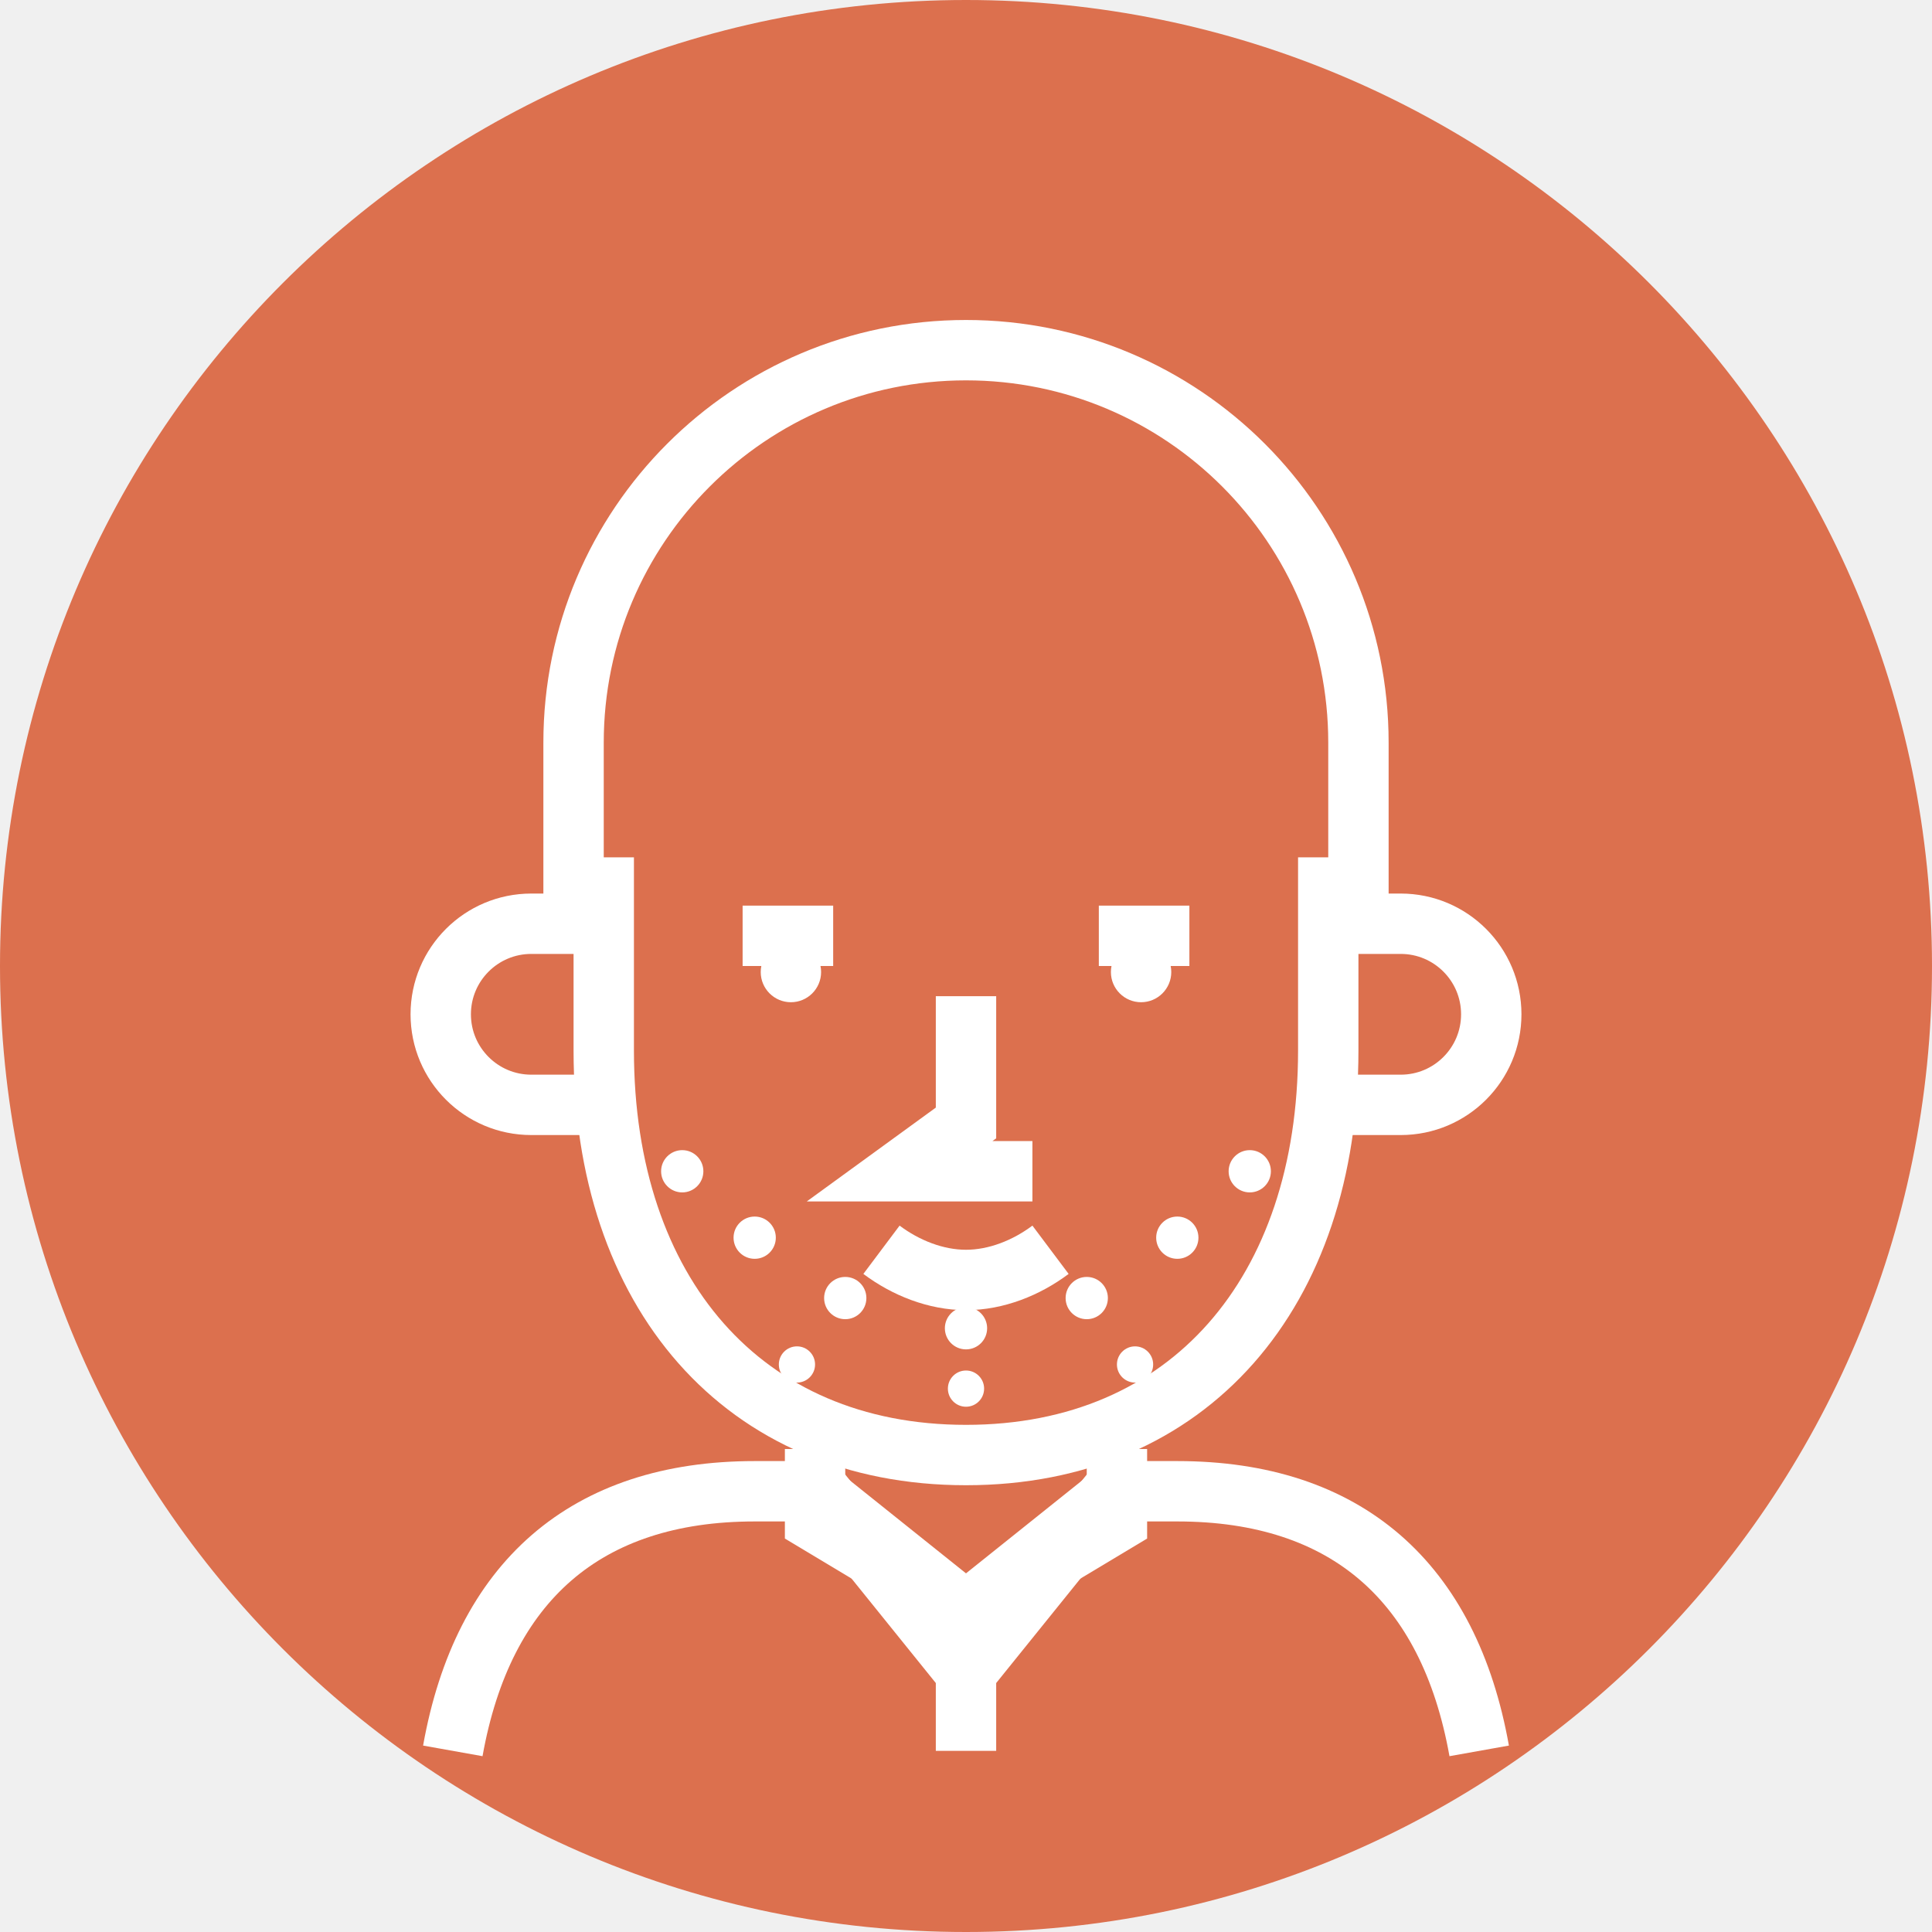
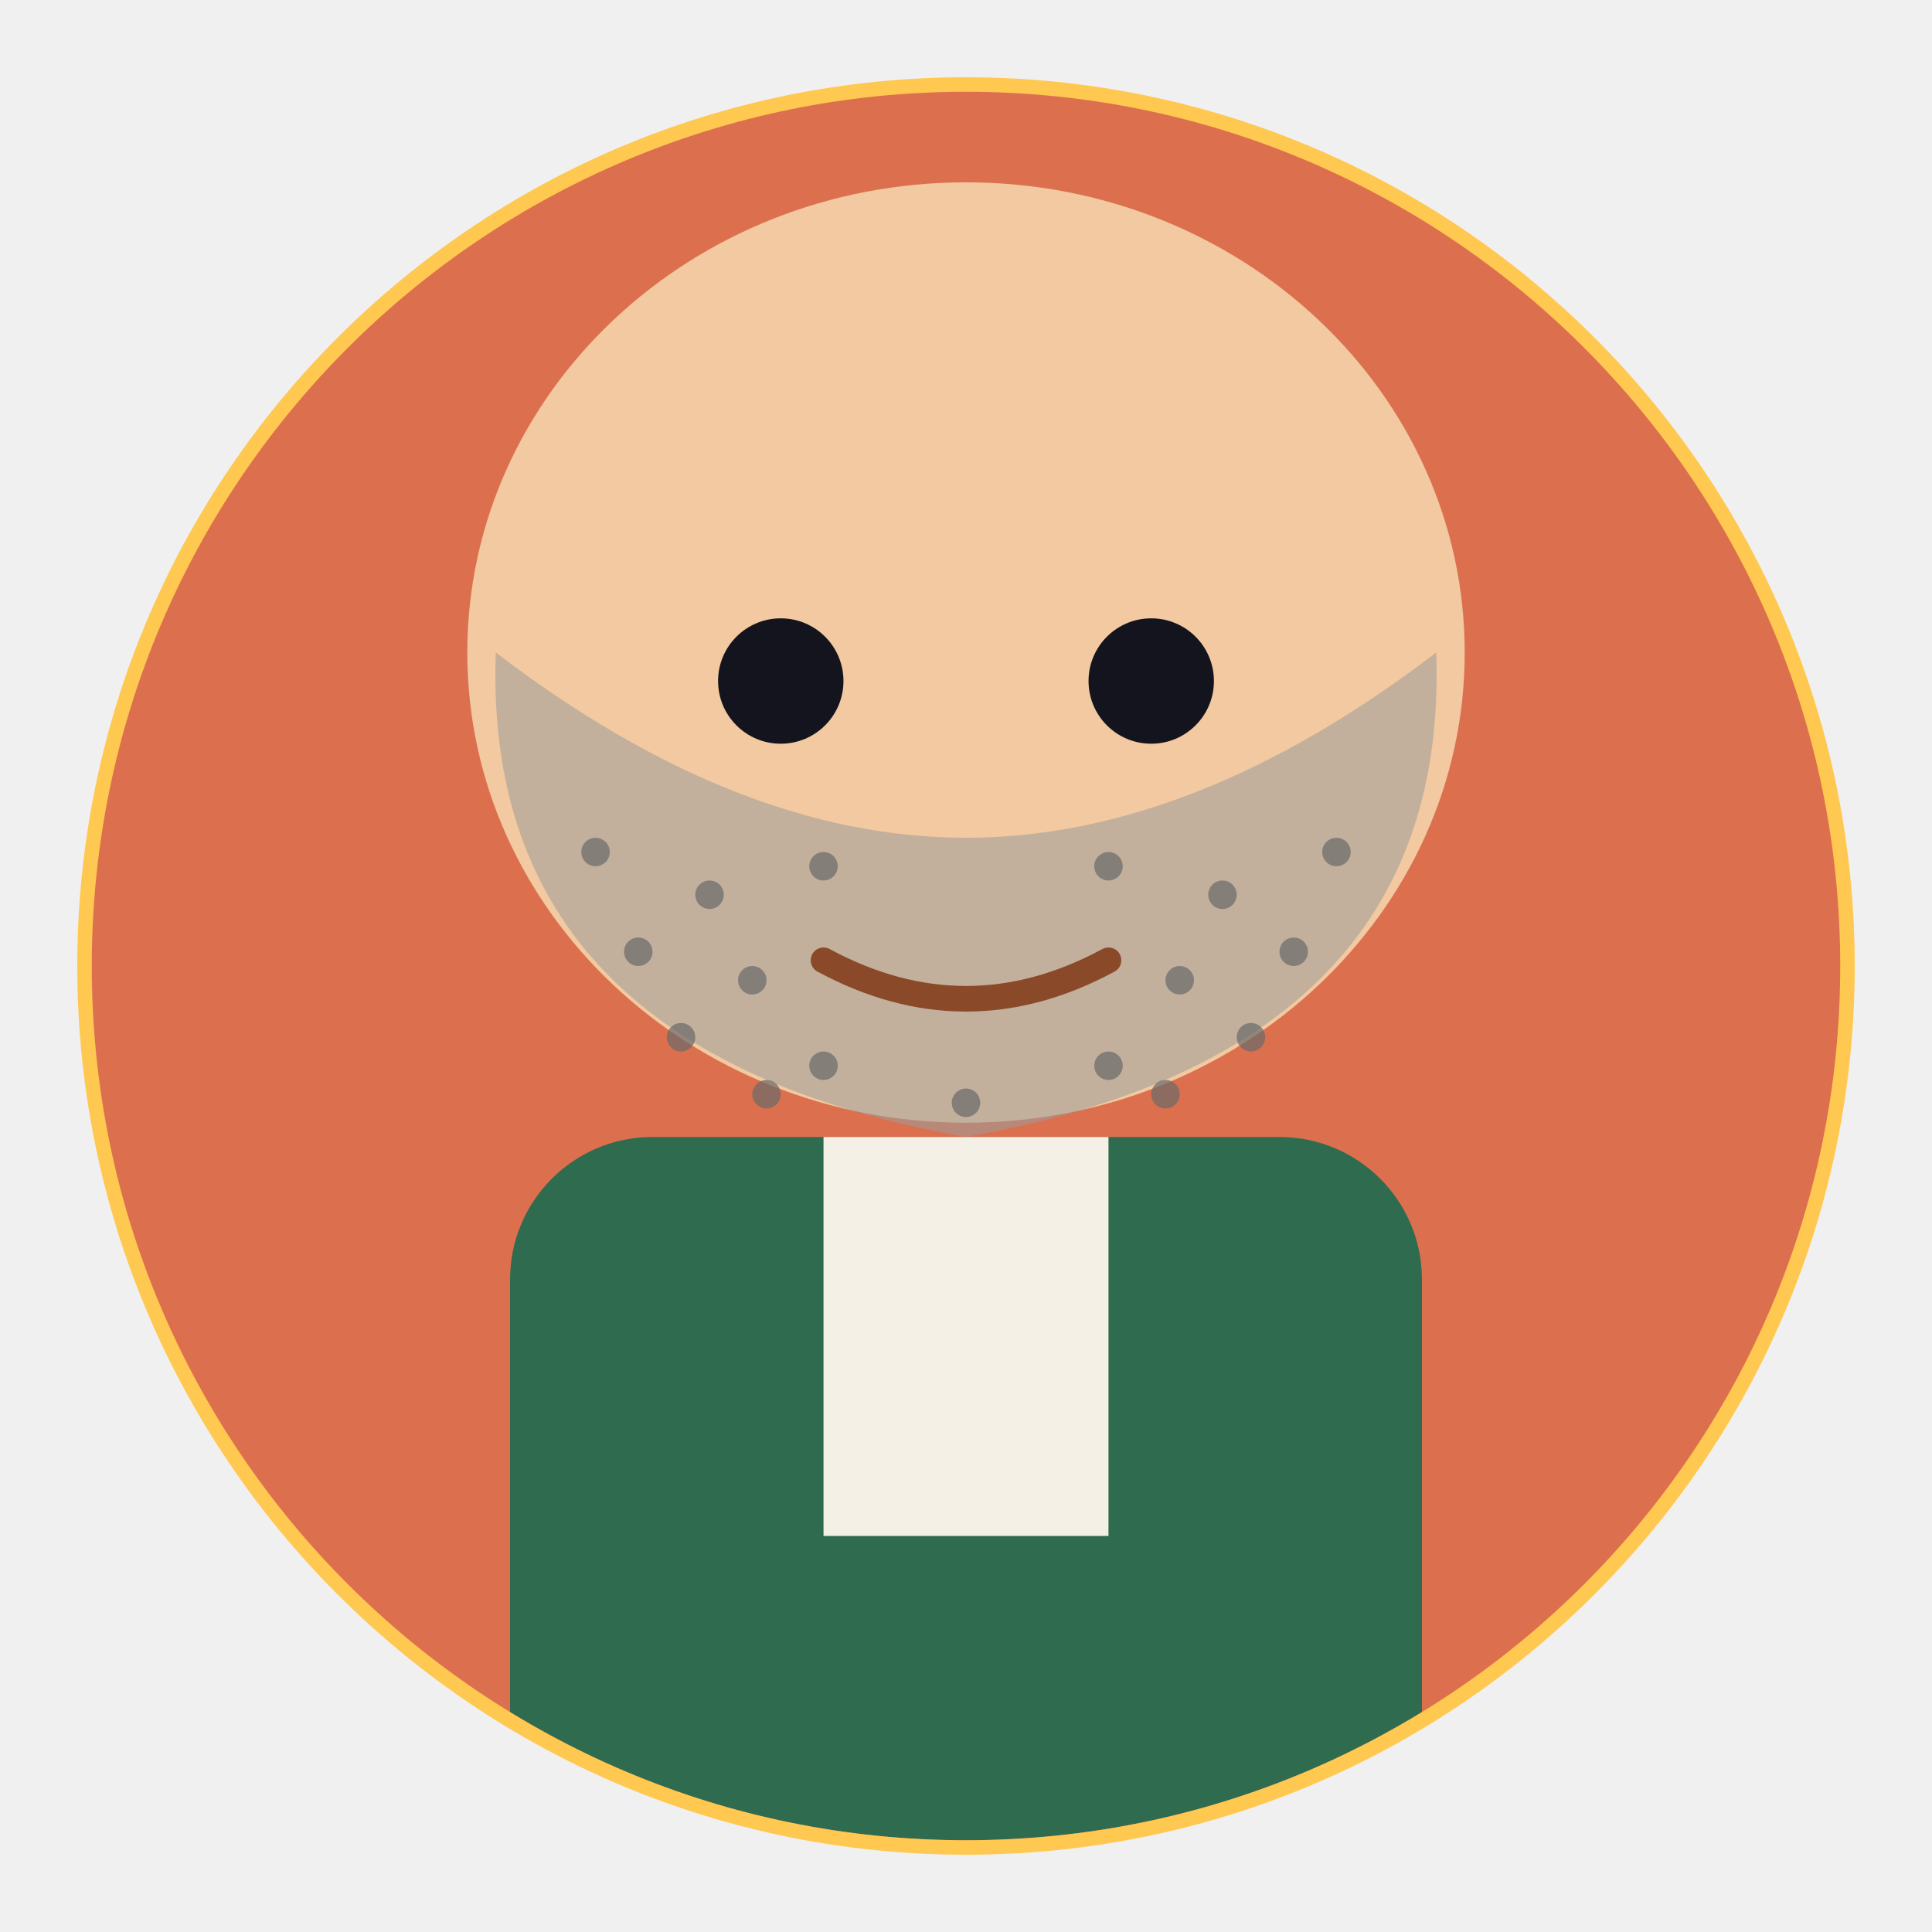
- <svg xmlns="http://www.w3.org/2000/svg" viewBox="0 0 32 32">
-   <circle cx="16" cy="16" r="16" fill="#dc704e" /> {/* Cabeza calva */} <path d="M9.5 15.5v-3.2a6.5 6.5 0 0 1 13 0v3.2" fill="none" stroke="white" strokeWidth="1.5" strokeLinecap="round" />
-   <path d="M10 14.2v3.2c0 4 2.3 6.7 6 6.7s6-2.7 6-6.7v-3.2" fill="none" stroke="white" strokeWidth="1.5" strokeLinejoin="round" /> {/* Orejas */} <path d="M10 15.3H8.8a1.5 1.5 0 0 0 0 3H10m12-3h1.2a1.5 1.5 0 0 1 0 3H22" fill="none" stroke="white" strokeWidth="1.3" /> {/* Rostro */} <path d="M12.3 15.5h1.5m4.4 0h1.5" stroke="white" strokeWidth="1.5" strokeLinecap="round" />
-   <circle cx="13.1" cy="16.1" r=".5" fill="white" />
-   <circle cx="18.9" cy="16.1" r=".5" fill="white" />
-   <path d="M16 16.5v2.1l-1.1.8h2.2m-2.5 1.3c.4.3.9.5 1.4.5s1-.2 1.4-.5" fill="none" stroke="white" strokeWidth="1.2" strokeLinecap="round" strokeLinejoin="round" /> {/*
-   Barba sugerida con puntos */} <g fill="white">
-     <circle cx="11.3" cy="19.4" r=".35" />
-     <circle cx="12.5" cy="20.5" r=".35" />
-     <circle cx="14" cy="21.5" r=".35" />
-     <circle cx="16" cy="22" r=".35" />
-     <circle cx="18" cy="21.5" r=".35" />
-     <circle cx="19.5" cy="20.5" r=".35" />
-     <circle cx="20.7" cy="19.4" r=".35" />
-     <circle cx="13.2" cy="22.6" r=".3" />
-     <circle cx="16" cy="23" r=".3" />
-     <circle cx="18.8" cy="22.6" r=".3" />
-   </g> {/* Cuello y camisa */} <path d="M13.5 24v1.2l2.5 1.5 2.5-1.5V24" fill="none" stroke="white" strokeWidth="1.3" strokeLinejoin="round" />
-   <path d="M7.5 29c.5-2.8 2.2-4.3 5-4.3h1l2.5 2 2.5-2h1c2.8 0 4.5 1.5 5 4.3" fill="none" stroke="white" strokeWidth="1.5" strokeLinejoin="round" strokeLinecap="round" />
-   <path d="m13.5 24.6 2.5 3.1 2.5-3.1M16 27.7V29" fill="none" stroke="white" strokeWidth="1.1" strokeLinejoin="round" />
+ <svg xmlns="http://www.w3.org/2000/svg" viewBox="0 0 800 800">
+   <defs>
+     <clipPath id="clipCircle">
+       <circle cx="400" cy="400" r="362" />
+     </clipPath>
+   </defs>
+   <circle cx="400" cy="400" r="365" fill="#dc704e" />
+   <g clip-path="url(#clipCircle)">
+     <g transform="translate(400 400) scale(1.18) translate(-400 -400)">
+       <rect x="240" y="460" width="320" height="300" rx="50" fill="#2F6B4F" />
+       <rect x="350" y="460" width="100" height="140" fill="#F5F0E6" />
+       <ellipse cx="400" cy="290" rx="175" ry="165" fill="#F2C9A0" />
+       <path d="M 235 290 Q 230 430 400 460 Q 570 430 565 290 Q 480 355 400 355 Q 320 355 235 290 Z" fill="#9A9A9A" opacity="0.55" />
+       <circle cx="270" cy="360" r="5" fill="#6A6A6A" opacity="0.7" />
+       <circle cx="310" cy="375" r="5" fill="#6A6A6A" opacity="0.7" />
+       <circle cx="350" cy="365" r="5" fill="#6A6A6A" opacity="0.7" />
+       <circle cx="450" cy="365" r="5" fill="#6A6A6A" opacity="0.7" />
+       <circle cx="490" cy="375" r="5" fill="#6A6A6A" opacity="0.7" />
+       <circle cx="530" cy="360" r="5" fill="#6A6A6A" opacity="0.7" />
+       <circle cx="285" cy="395" r="5" fill="#6A6A6A" opacity="0.7" />
+       <circle cx="325" cy="405" r="5" fill="#6A6A6A" opacity="0.7" />
+       <circle cx="475" cy="405" r="5" fill="#6A6A6A" opacity="0.7" />
+       <circle cx="515" cy="395" r="5" fill="#6A6A6A" opacity="0.7" />
+       <circle cx="300" cy="425" r="5" fill="#6A6A6A" opacity="0.7" />
+       <circle cx="350" cy="435" r="5" fill="#6A6A6A" opacity="0.7" />
+       <circle cx="450" cy="435" r="5" fill="#6A6A6A" opacity="0.7" />
+       <circle cx="500" cy="425" r="5" fill="#6A6A6A" opacity="0.7" />
+       <circle cx="330" cy="445" r="5" fill="#6A6A6A" opacity="0.7" />
+       <circle cx="400" cy="448" r="5" fill="#6A6A6A" opacity="0.7" />
+       <circle cx="470" cy="445" r="5" fill="#6A6A6A" opacity="0.7" />
+       <circle cx="335" cy="300" r="22" fill="#14141E" />
+       <circle cx="465" cy="300" r="22" fill="#14141E" />
+       <path d="M 350 398 Q 400 425 450 398" fill="none" stroke="#8A4A2A" stroke-width="9" stroke-linecap="round" />
+     </g>
+   </g>
+   <circle cx="400" cy="400" r="365" fill="none" stroke="#FFC850" stroke-width="6" />
</svg>
